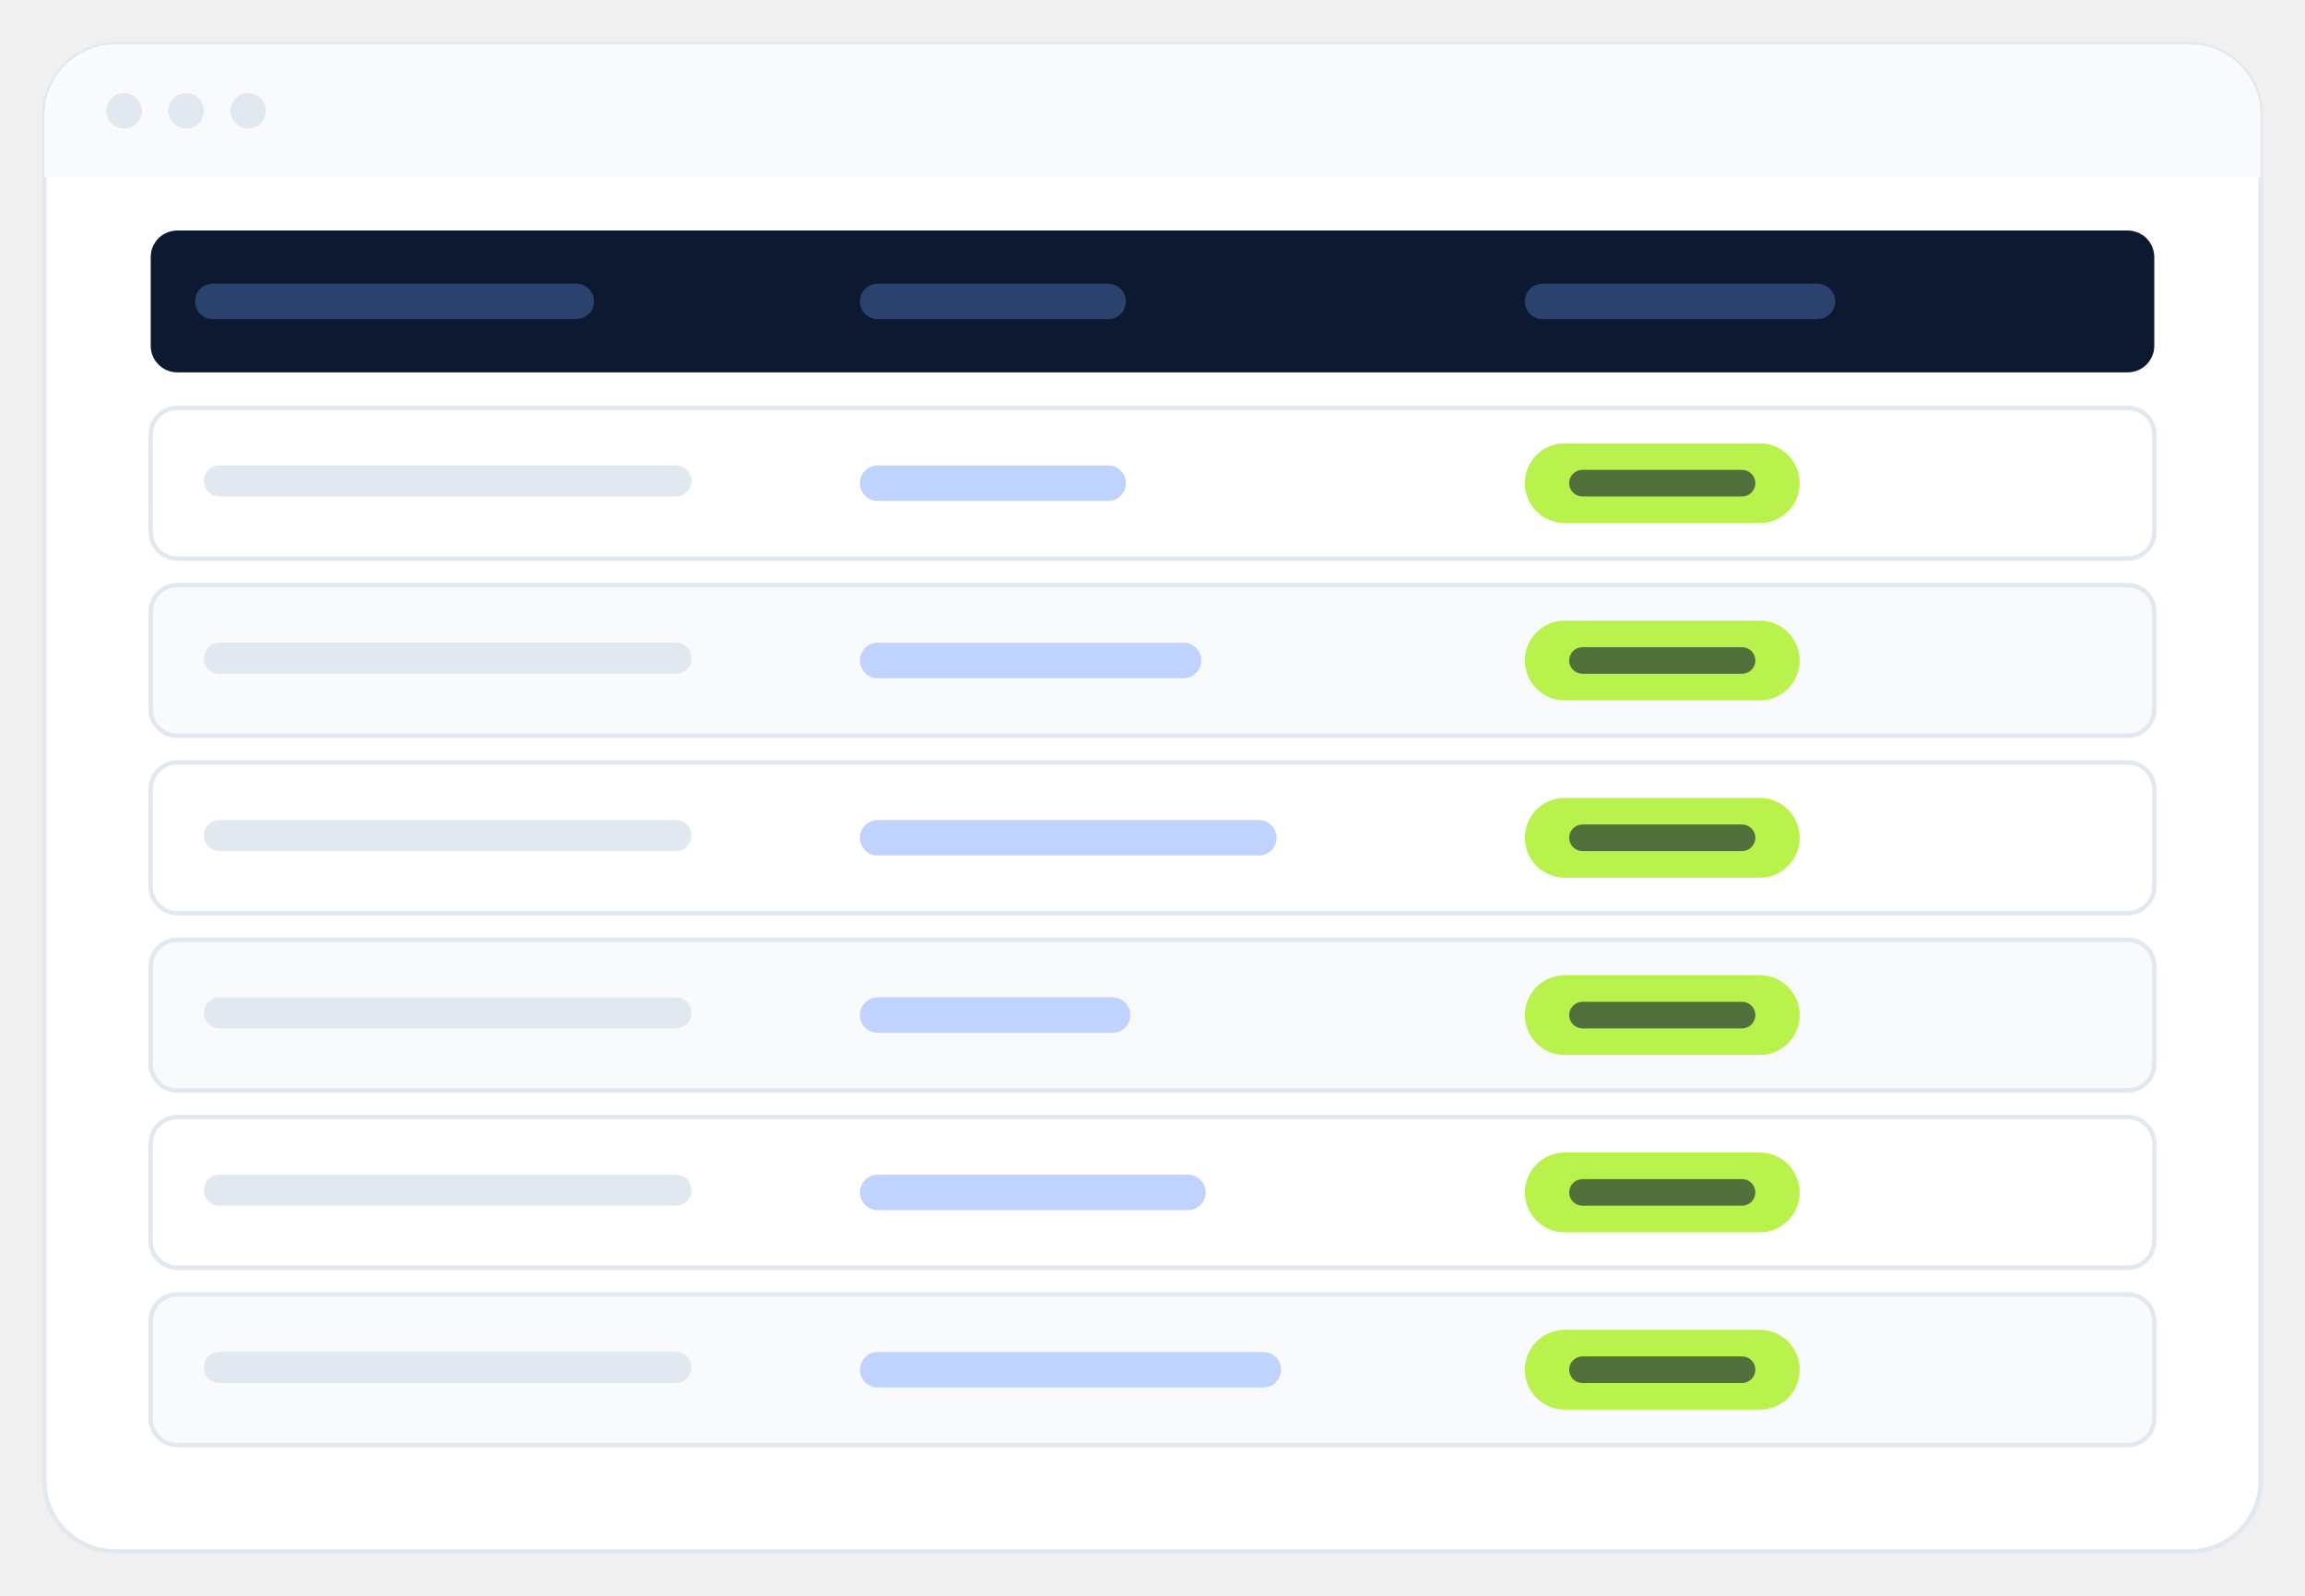
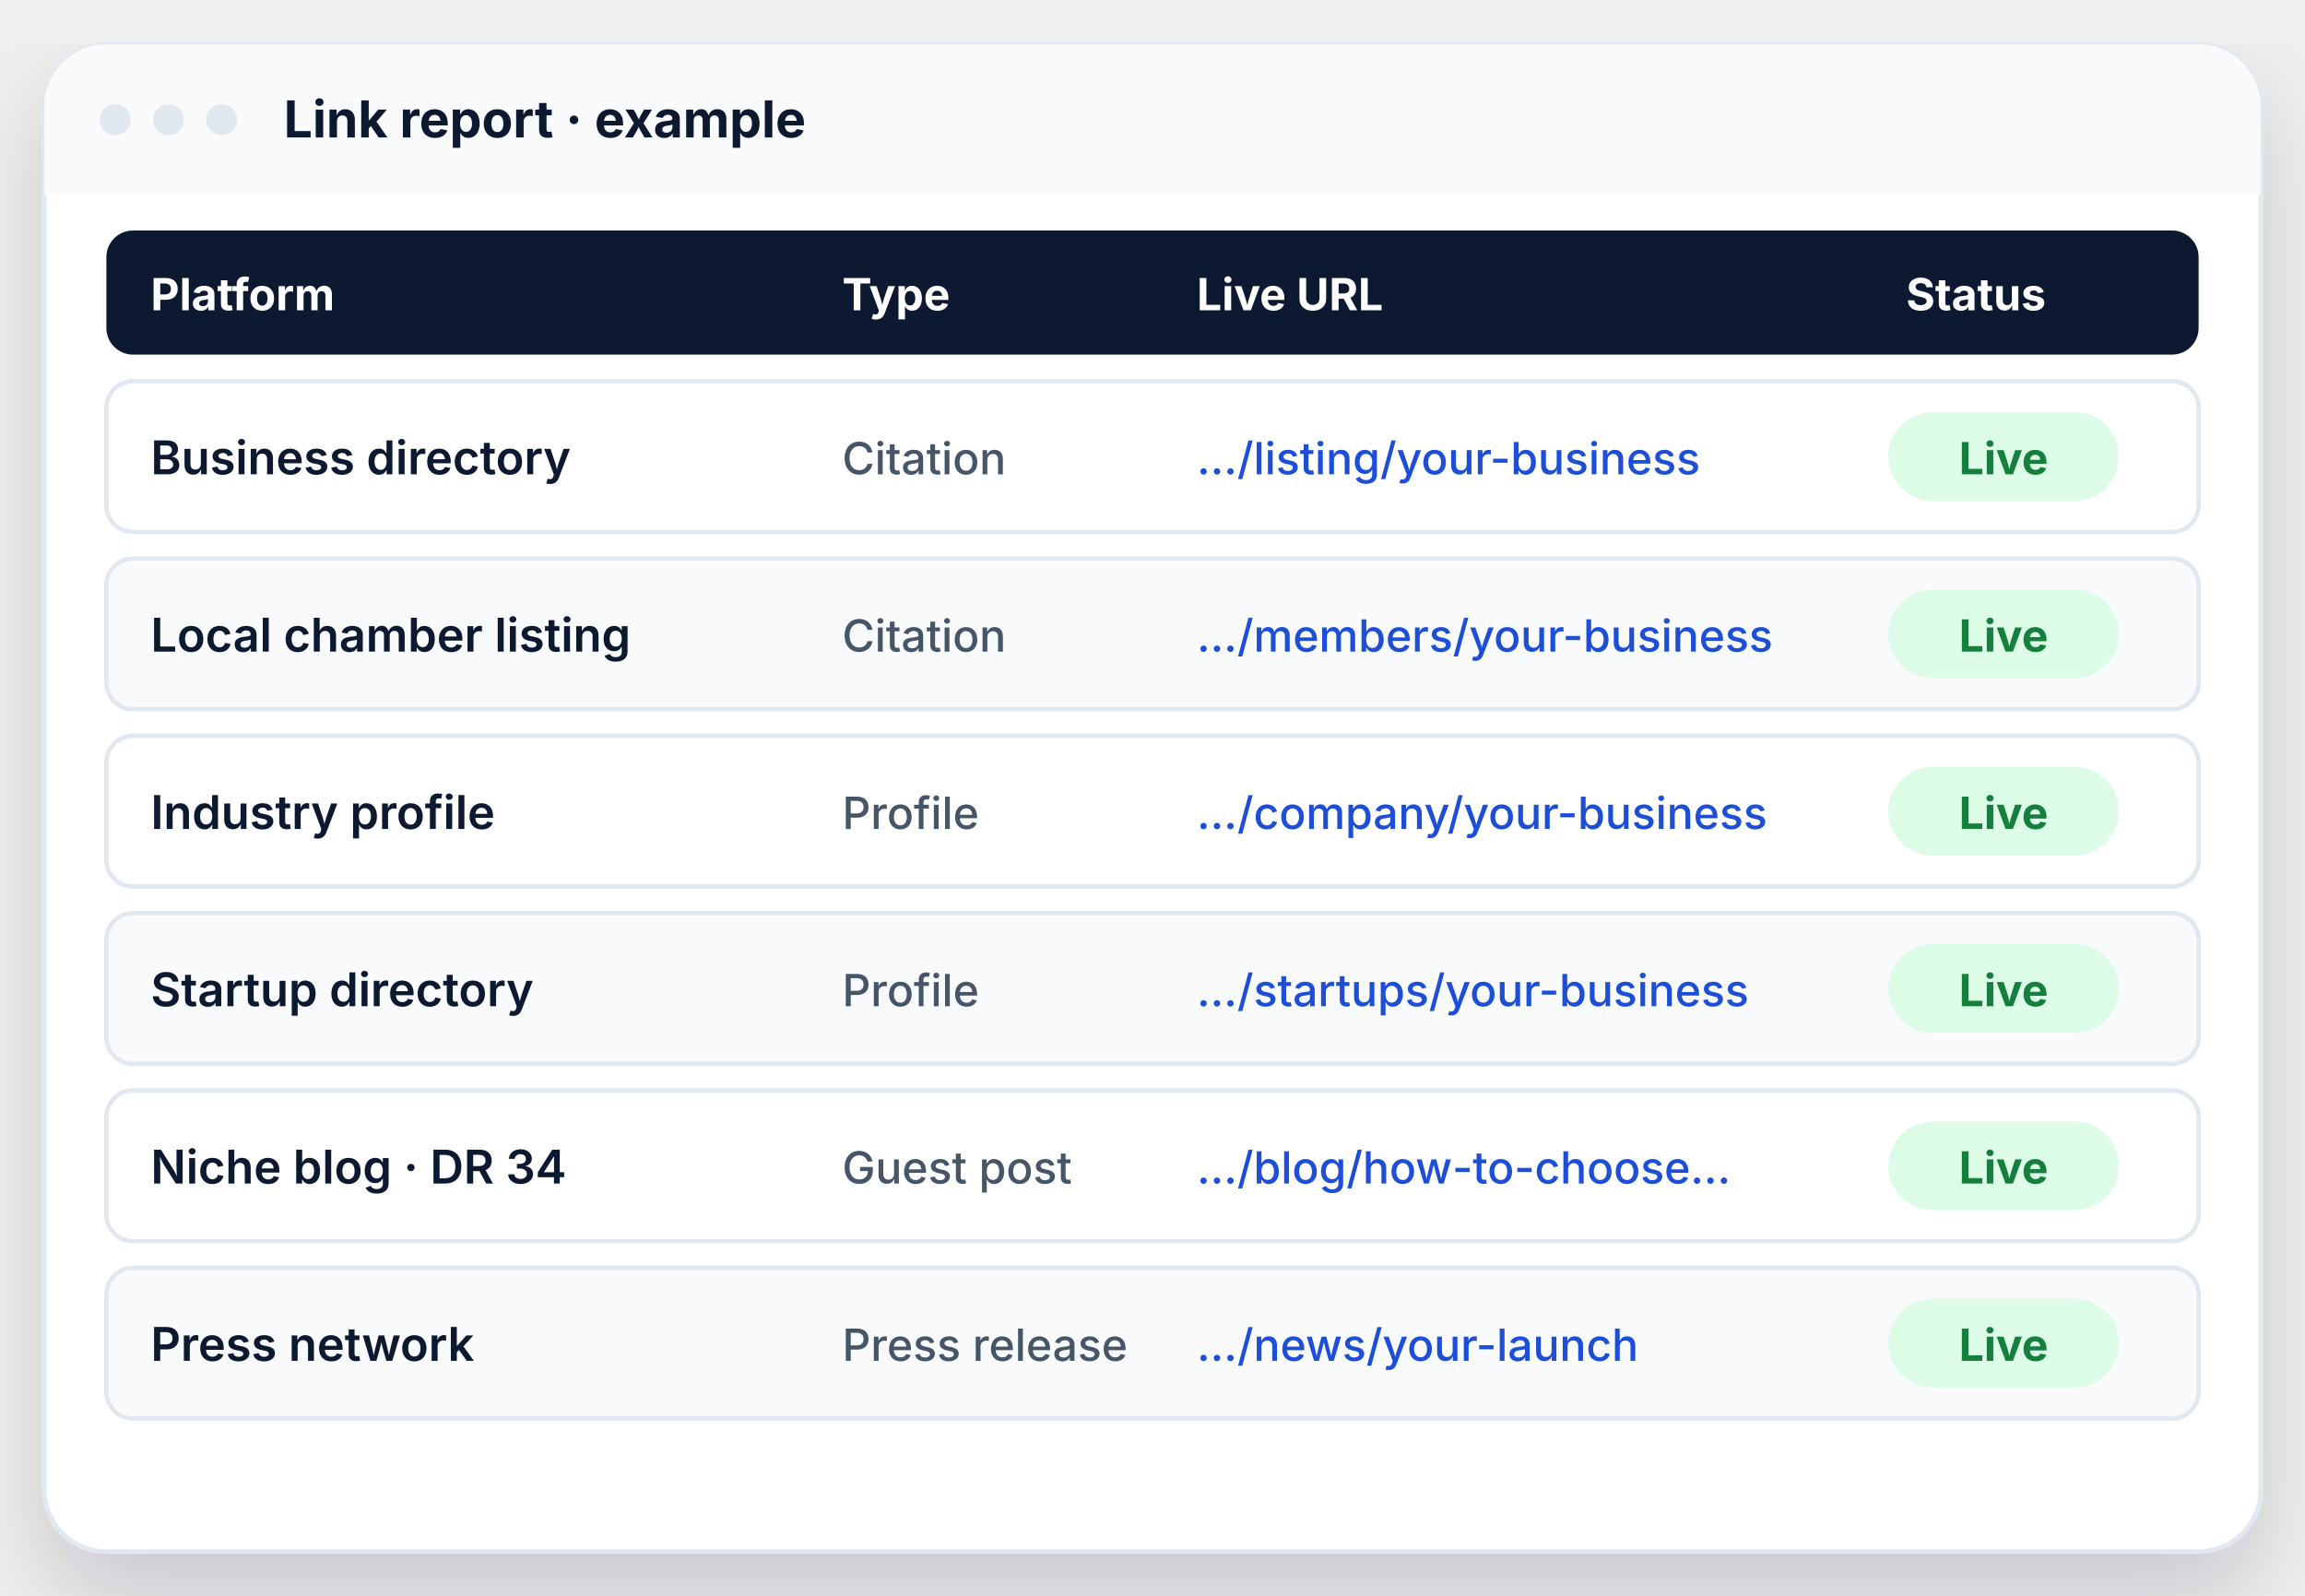
<svg xmlns="http://www.w3.org/2000/svg" viewBox="0 0 520 360" role="img" aria-labelledby="t">
-   <g>
-     <rect x="10" y="10" width="500" height="340" rx="16" fill="#FFFFFF" stroke="#E2E8F0" />
-     <path d="M10 26 a16 16 0 0 1 16 -16 h468 a16 16 0 0 1 16 16 v14 h-500 z" fill="#F8FAFC" />
-     <circle cx="28" cy="25" r="4" fill="#E2E8F0" />
-     <circle cx="42" cy="25" r="4" fill="#E2E8F0" />
-     <circle cx="56" cy="25" r="4" fill="#E2E8F0" />
-     <rect x="34" y="52" width="452" height="32" rx="6" fill="#0C1930" />
-     <rect x="44" y="64" width="90" height="8" rx="4" fill="#2B416E" />
-     <rect x="194" y="64" width="60" height="8" rx="4" fill="#2B416E" />
-     <rect x="344" y="64" width="70" height="8" rx="4" fill="#2B416E" />
-     <rect x="34" y="92" width="452" height="34" rx="6" fill="#FFFFFF" stroke="#E2E8F0" />
-     <rect x="46" y="105" width="110" height="7" rx="3.5" fill="#E2E8F0" />
-     <rect x="194" y="105" width="60" height="8" rx="4" fill="#BFD3FE" />
-     <rect x="344" y="100" width="62" height="18" rx="9" fill="#B9F24C" />
-     <rect x="354" y="106" width="42" height="6" rx="3" fill="#0C1930" opacity=".6" />
-     <rect x="34" y="132" width="452" height="34" rx="6" fill="#F8FAFC" stroke="#E2E8F0" />
-     <rect x="46" y="145" width="110" height="7" rx="3.5" fill="#E2E8F0" />
-     <rect x="194" y="145" width="77" height="8" rx="4" fill="#BFD3FE" />
-     <rect x="344" y="140" width="62" height="18" rx="9" fill="#B9F24C" />
-     <rect x="354" y="146" width="42" height="6" rx="3" fill="#0C1930" opacity=".6" />
-     <rect x="34" y="172" width="452" height="34" rx="6" fill="#FFFFFF" stroke="#E2E8F0" />
-     <rect x="46" y="185" width="110" height="7" rx="3.5" fill="#E2E8F0" />
-     <rect x="194" y="185" width="94" height="8" rx="4" fill="#BFD3FE" />
-     <rect x="344" y="180" width="62" height="18" rx="9" fill="#B9F24C" />
-     <rect x="354" y="186" width="42" height="6" rx="3" fill="#0C1930" opacity=".6" />
-     <rect x="34" y="212" width="452" height="34" rx="6" fill="#F8FAFC" stroke="#E2E8F0" />
-     <rect x="46" y="225" width="110" height="7" rx="3.5" fill="#E2E8F0" />
-     <rect x="194" y="225" width="61" height="8" rx="4" fill="#BFD3FE" />
-     <rect x="344" y="220" width="62" height="18" rx="9" fill="#B9F24C" />
-     <rect x="354" y="226" width="42" height="6" rx="3" fill="#0C1930" opacity=".6" />
-     <rect x="34" y="252" width="452" height="34" rx="6" fill="#FFFFFF" stroke="#E2E8F0" />
-     <rect x="46" y="265" width="110" height="7" rx="3.5" fill="#E2E8F0" />
-     <rect x="194" y="265" width="78" height="8" rx="4" fill="#BFD3FE" />
-     <rect x="344" y="260" width="62" height="18" rx="9" fill="#B9F24C" />
-     <rect x="354" y="266" width="42" height="6" rx="3" fill="#0C1930" opacity=".6" />
-     <rect x="34" y="292" width="452" height="34" rx="6" fill="#F8FAFC" stroke="#E2E8F0" />
-     <rect x="46" y="305" width="110" height="7" rx="3.5" fill="#E2E8F0" />
-     <rect x="194" y="305" width="95" height="8" rx="4" fill="#BFD3FE" />
-     <rect x="344" y="300" width="62" height="18" rx="9" fill="#B9F24C" />
-     <rect x="354" y="306" width="42" height="6" rx="3" fill="#0C1930" opacity=".6" />
+   <defs>
+     <filter id="sh" x="-10%" y="-10%" width="120%" height="130%">
+       <feDropShadow dx="0" dy="10" stdDeviation="12" flood-color="#0C1930" flood-opacity=".18" />
+     </filter>
+   </defs>
+   <g filter="url(#sh)">
+     <rect x="10" y="10" width="500" height="340" rx="14" fill="#FFFFFF" stroke="#E2E8F0" />
  </g>
+   <path d="M10 24 a14 14 0 0 1 14 -14 h472 a14 14 0 0 1 14 14 v20 h-500 z" fill="#F8FAFC" />
+   <circle cx="26" cy="27" r="3.5" fill="#E2E8F0" />
+   <circle cx="38" cy="27" r="3.5" fill="#E2E8F0" />
+   <circle cx="50" cy="27" r="3.5" fill="#E2E8F0" />
+   <text x="64" y="31" font-family="Inter, 'Segoe UI', Arial, Helvetica, sans-serif" font-size="11.5" font-weight="700" fill="#0C1930" text-anchor="start">Link report · example</text>
+   <rect x="24" y="52" width="472" height="28" rx="6" fill="#0C1930" />
+   <text x="34" y="70" font-family="Inter, 'Segoe UI', Arial, Helvetica, sans-serif" font-size="10" font-weight="700" fill="#FFFFFF" text-anchor="start">Platform</text>
+   <text x="190" y="70" font-family="Inter, 'Segoe UI', Arial, Helvetica, sans-serif" font-size="10" font-weight="700" fill="#FFFFFF" text-anchor="start">Type</text>
+   <text x="270" y="70" font-family="Inter, 'Segoe UI', Arial, Helvetica, sans-serif" font-size="10" font-weight="700" fill="#FFFFFF" text-anchor="start">Live URL</text>
+   <text x="430" y="70" font-family="Inter, 'Segoe UI', Arial, Helvetica, sans-serif" font-size="10" font-weight="700" fill="#FFFFFF" text-anchor="start">Status</text>
+   <rect x="24" y="86" width="472" height="34" rx="6" fill="#FFFFFF" stroke="#E2E8F0" />
+   <text x="34" y="107" font-family="Inter, 'Segoe UI', Arial, Helvetica, sans-serif" font-size="10.5" font-weight="600" fill="#0C1930" text-anchor="start">Business directory</text>
+   <text x="190" y="107" font-family="Inter, 'Segoe UI', Arial, Helvetica, sans-serif" font-size="10" font-weight="500" fill="#475569" text-anchor="start">Citation</text>
+   <text x="270" y="107" font-family="Inter, 'Segoe UI', Arial, Helvetica, sans-serif" font-size="10" font-weight="500" fill="#1D4ED8" text-anchor="start">…/listing/your-business</text>
+   <rect x="426" y="93" width="52" height="20" rx="10" fill="#DCFCE7" />
+   <text x="452.0" y="107" font-family="Inter, 'Segoe UI', Arial, Helvetica, sans-serif" font-size="10" font-weight="700" fill="#15803D" text-anchor="middle">Live</text>
+   <rect x="24" y="126" width="472" height="34" rx="6" fill="#F8FAFC" stroke="#E2E8F0" />
+   <text x="34" y="147" font-family="Inter, 'Segoe UI', Arial, Helvetica, sans-serif" font-size="10.5" font-weight="600" fill="#0C1930" text-anchor="start">Local chamber listing</text>
+   <text x="190" y="147" font-family="Inter, 'Segoe UI', Arial, Helvetica, sans-serif" font-size="10" font-weight="500" fill="#475569" text-anchor="start">Citation</text>
+   <text x="270" y="147" font-family="Inter, 'Segoe UI', Arial, Helvetica, sans-serif" font-size="10" font-weight="500" fill="#1D4ED8" text-anchor="start">…/members/your-business</text>
+   <rect x="426" y="133" width="52" height="20" rx="10" fill="#DCFCE7" />
+   <text x="452.0" y="147" font-family="Inter, 'Segoe UI', Arial, Helvetica, sans-serif" font-size="10" font-weight="700" fill="#15803D" text-anchor="middle">Live</text>
+   <rect x="24" y="166" width="472" height="34" rx="6" fill="#FFFFFF" stroke="#E2E8F0" />
+   <text x="34" y="187" font-family="Inter, 'Segoe UI', Arial, Helvetica, sans-serif" font-size="10.5" font-weight="600" fill="#0C1930" text-anchor="start">Industry profile</text>
+   <text x="190" y="187" font-family="Inter, 'Segoe UI', Arial, Helvetica, sans-serif" font-size="10" font-weight="500" fill="#475569" text-anchor="start">Profile</text>
+   <text x="270" y="187" font-family="Inter, 'Segoe UI', Arial, Helvetica, sans-serif" font-size="10" font-weight="500" fill="#1D4ED8" text-anchor="start">…/company/your-business</text>
+   <rect x="426" y="173" width="52" height="20" rx="10" fill="#DCFCE7" />
+   <text x="452.0" y="187" font-family="Inter, 'Segoe UI', Arial, Helvetica, sans-serif" font-size="10" font-weight="700" fill="#15803D" text-anchor="middle">Live</text>
+   <rect x="24" y="206" width="472" height="34" rx="6" fill="#F8FAFC" stroke="#E2E8F0" />
+   <text x="34" y="227" font-family="Inter, 'Segoe UI', Arial, Helvetica, sans-serif" font-size="10.5" font-weight="600" fill="#0C1930" text-anchor="start">Startup directory</text>
+   <text x="190" y="227" font-family="Inter, 'Segoe UI', Arial, Helvetica, sans-serif" font-size="10" font-weight="500" fill="#475569" text-anchor="start">Profile</text>
+   <text x="270" y="227" font-family="Inter, 'Segoe UI', Arial, Helvetica, sans-serif" font-size="10" font-weight="500" fill="#1D4ED8" text-anchor="start">…/startups/your-business</text>
+   <rect x="426" y="213" width="52" height="20" rx="10" fill="#DCFCE7" />
+   <text x="452.0" y="227" font-family="Inter, 'Segoe UI', Arial, Helvetica, sans-serif" font-size="10" font-weight="700" fill="#15803D" text-anchor="middle">Live</text>
+   <rect x="24" y="246" width="472" height="34" rx="6" fill="#FFFFFF" stroke="#E2E8F0" />
+   <text x="34" y="267" font-family="Inter, 'Segoe UI', Arial, Helvetica, sans-serif" font-size="10.5" font-weight="600" fill="#0C1930" text-anchor="start">Niche blog · DR 34</text>
+   <text x="190" y="267" font-family="Inter, 'Segoe UI', Arial, Helvetica, sans-serif" font-size="10" font-weight="500" fill="#475569" text-anchor="start">Guest post</text>
+   <text x="270" y="267" font-family="Inter, 'Segoe UI', Arial, Helvetica, sans-serif" font-size="10" font-weight="500" fill="#1D4ED8" text-anchor="start">…/blog/how-to-choose…</text>
+   <rect x="426" y="253" width="52" height="20" rx="10" fill="#DCFCE7" />
+   <text x="452.0" y="267" font-family="Inter, 'Segoe UI', Arial, Helvetica, sans-serif" font-size="10" font-weight="700" fill="#15803D" text-anchor="middle">Live</text>
+   <rect x="24" y="286" width="472" height="34" rx="6" fill="#F8FAFC" stroke="#E2E8F0" />
+   <text x="34" y="307" font-family="Inter, 'Segoe UI', Arial, Helvetica, sans-serif" font-size="10.5" font-weight="600" fill="#0C1930" text-anchor="start">Press network</text>
+   <text x="190" y="307" font-family="Inter, 'Segoe UI', Arial, Helvetica, sans-serif" font-size="10" font-weight="500" fill="#475569" text-anchor="start">Press release</text>
+   <text x="270" y="307" font-family="Inter, 'Segoe UI', Arial, Helvetica, sans-serif" font-size="10" font-weight="500" fill="#1D4ED8" text-anchor="start">…/news/your-launch</text>
+   <rect x="426" y="293" width="52" height="20" rx="10" fill="#DCFCE7" />
+   <text x="452.0" y="307" font-family="Inter, 'Segoe UI', Arial, Helvetica, sans-serif" font-size="10" font-weight="700" fill="#15803D" text-anchor="middle">Live</text>
</svg>
